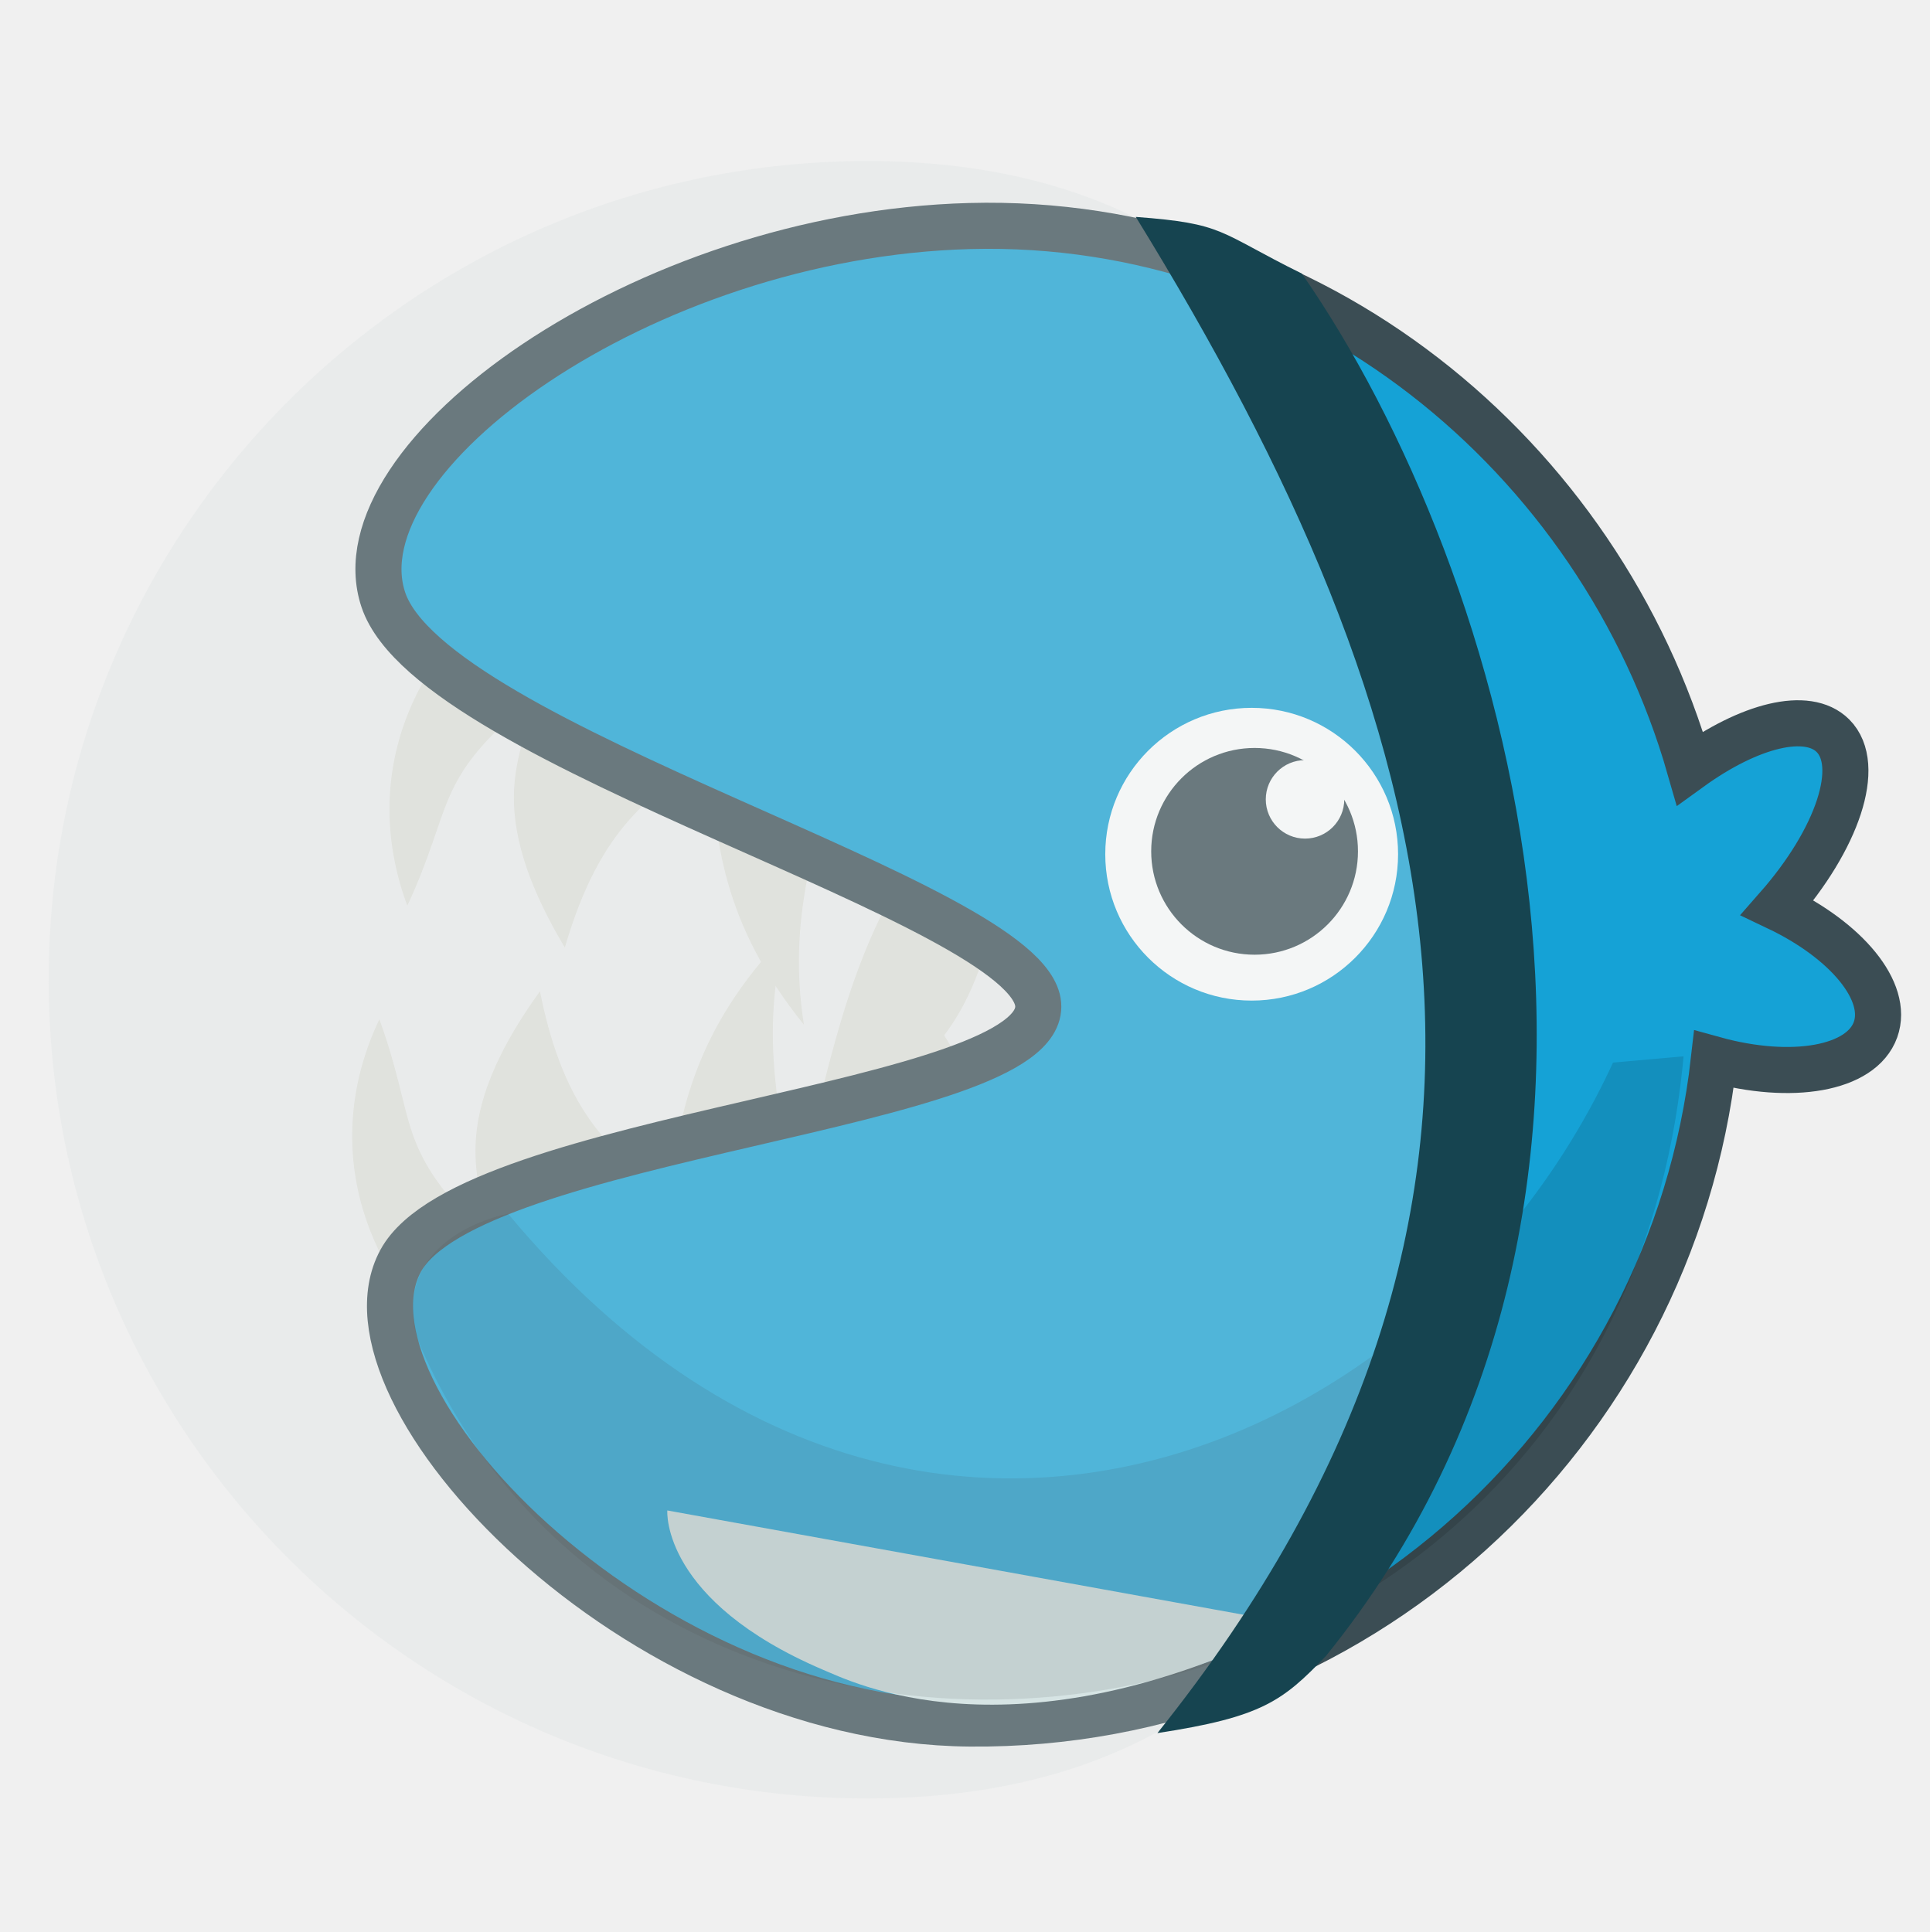
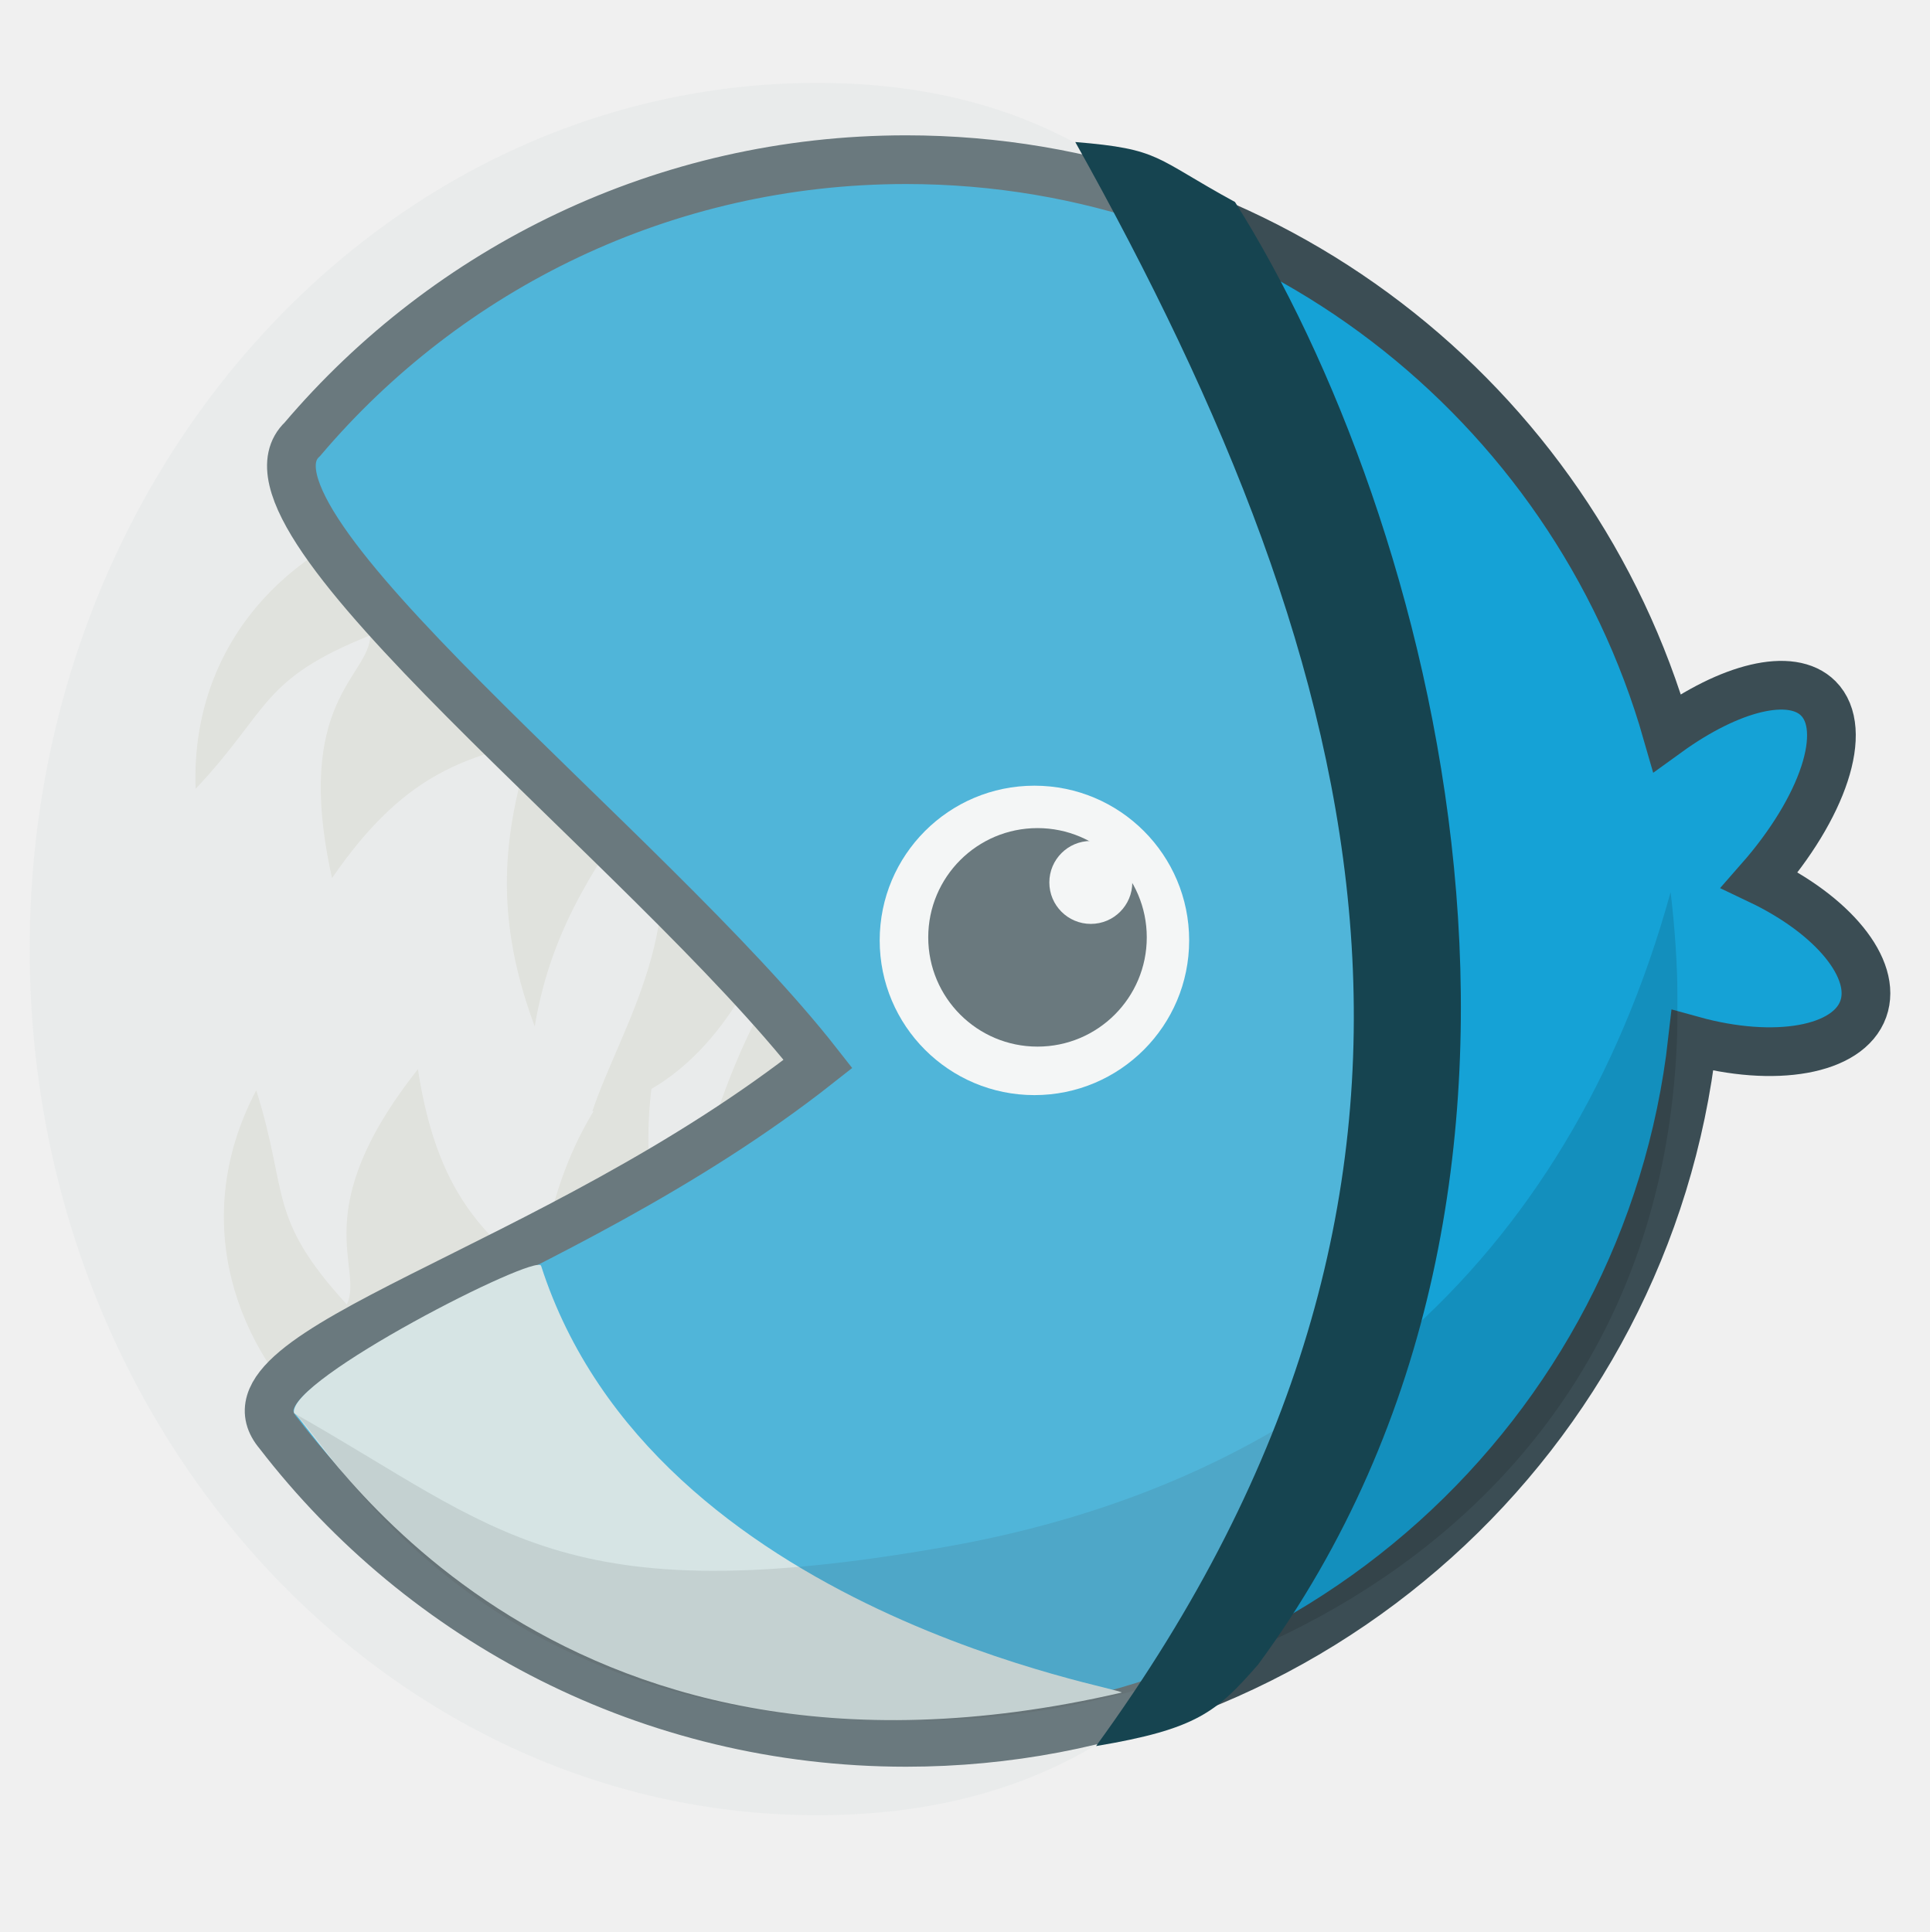
<svg xmlns="http://www.w3.org/2000/svg" xmlns:xlink="http://www.w3.org/1999/xlink" id="svg2" version="1.1" xml:space="preserve" width="744.1" height="745" viewBox="0 0 744.1 745">
  <defs id="defs6">
-     <linearGradient id="linearGradient4209">
-       <stop style="stop-color:#164450;stop-opacity:1;" offset="0" id="stop4211" />
-       <stop style="stop-color:#164450;stop-opacity:1" offset="1" id="stop4213" />
-     </linearGradient>
    <clipPath clipPathUnits="userSpaceOnUse" id="clipPath16">
      <path d="m 0,596 595.28,0 0,-596 L 0,0 0,596 Z" id="path18" />
    </clipPath>
    <clipPath clipPathUnits="userSpaceOnUse" id="clipPath24">
      <path d="m 124.39,410.215 346.5,0 0,-239.25 -346.5,0 0,239.25 z" id="path26" />
    </clipPath>
    <clipPath clipPathUnits="userSpaceOnUse" id="clipPath42">
      <path d="m 0,596 595.28,0 0,-596 L 0,0 0,596 Z" id="path44" />
    </clipPath>
    <clipPath clipPathUnits="userSpaceOnUse" id="clipPath58">
      <path d="m 0,596 595.28,0 0,-596 L 0,0 0,596 Z" id="path60" />
    </clipPath>
    <clipPath clipPathUnits="userSpaceOnUse" id="clipPath66">
      <path d="m 82.39,485.625 490.5,0 0,-348.75 -490.5,0 0,348.75 z" id="path68" />
    </clipPath>
    <clipPath clipPathUnits="userSpaceOnUse" id="clipPath84">
      <path d="m 0,596 595.28,0 0,-596 L 0,0 0,596 Z" id="path86" />
    </clipPath>
    <clipPath clipPathUnits="userSpaceOnUse" id="clipPath96">
      <path d="m 0,596 595.28,0 0,-596 L 0,0 0,596 Z" id="path98" />
    </clipPath>
    <clipPath clipPathUnits="userSpaceOnUse" id="clipPath104">
      <path d="m 170.249,305.25 186.489,0 0,-102.031 -186.489,0 0,102.031 z" id="path106" />
    </clipPath>
    <clipPath clipPathUnits="userSpaceOnUse" id="clipPath120">
      <path d="m 0,596 595.28,0 0,-596 L 0,0 0,596 Z" id="path122" />
    </clipPath>
    <clipPath clipPathUnits="userSpaceOnUse" id="clipPath140">
      <path d="m 0,596 595.28,0 0,-596 L 0,0 0,596 Z" id="path142" />
    </clipPath>
-     <linearGradient xlink:href="#linearGradient4209" id="linearGradient4215" x1="546.884" y1="298.564" x2="560.277" y2="588.747" gradientUnits="userSpaceOnUse" />
+     <linearGradient gradientTransform="matrix(0.9618083,0,0,1.057946,-6.607504,-33.72487)" xlink:href="#linearGradient4209" id="linearGradient4215" x1="546.884" y1="298.564" x2="560.277" y2="588.747" gradientUnits="userSpaceOnUse" />
+     <linearGradient id="linearGradient4209">
+       <stop style="stop-color:#164450;stop-opacity:1;" offset="0" id="stop4211" />
+       <stop style="stop-color:#164450;stop-opacity:1" offset="1" id="stop4213" />
+     </linearGradient>
  </defs>
-   <g id="layer4" style="display:inline" />
  <g id="layer3" style="display:inline">
-     <path style="color:#000000;clip-rule:nonzero;display:inline;overflow:visible;visibility:visible;opacity:1;isolation:auto;mix-blend-mode:normal;color-interpolation:sRGB;color-interpolation-filters:linearRGB;solid-color:#000000;solid-opacity:1;fill:#e3e2db;fill-opacity:1;fill-rule:nonzero;stroke:#000000;stroke-width:5.694;stroke-miterlimit:4;stroke-dasharray:none;stroke-opacity:0;color-rendering:auto;image-rendering:auto;shape-rendering:auto;text-rendering:auto;enable-background:accumulate" d="m 146.265,393.025 c 14.357,39.581 6.052,48.543 38.43,81.051 6.04,-14.843 -17.565,-35.042 23.488,-91.825 9.499,47.909 28.162,61.928 49.594,79.038 4.078,-32.039 9.984,-64.331 44.825,-100.647 -9.958,40.248 -1.521,70.033 3.556,101.729 11.906,-41.207 17.454,-82.943 40.894,-123.19 1.614,54.022 32.148,82.004 52.7,101.796 L 344.233,555.258 C 204.221,586.674 101.875,486.562 146.265,393.025 Z" id="rect5163" />
-     <path style="color:#000000;clip-rule:nonzero;display:inline;overflow:visible;visibility:visible;opacity:1;isolation:auto;mix-blend-mode:normal;color-interpolation:sRGB;color-interpolation-filters:linearRGB;solid-color:#000000;solid-opacity:1;fill:#e3e2db;fill-opacity:1;fill-rule:nonzero;stroke:#000000;stroke-width:5.694;stroke-miterlimit:4;stroke-dasharray:none;stroke-opacity:0;color-rendering:auto;image-rendering:auto;shape-rendering:auto;text-rendering:auto;enable-background:accumulate" d="m 157.038,349.25 c 17.76,-38.175 10.27,-47.829 45.365,-77.383 4.72,15.314 -20.559,33.373 15.375,93.526 13.648,-46.896 33.465,-59.231 56.31,-74.403 1.263,32.272 4.325,64.958 35.86,104.179 -6.404,-40.965 4.603,-69.898 12.43,-101.029 33.536,44.055 19.051,90.157 18.931,125.138 C 398.948,386.494 393.2,289.149 368.423,204.934 231.691,161.405 120.99,252.191 157.038,349.25 Z" id="rect5163-9" />
+     <path style="color:#000000;clip-rule:nonzero;display:inline;overflow:visible;visibility:visible;opacity:1;isolation:auto;mix-blend-mode:normal;color-interpolation:sRGB;color-interpolation-filters:linearRGB;solid-color:#000000;solid-opacity:1;fill:#e3e2db;fill-opacity:1;fill-rule:nonzero;stroke:#000000;stroke-width:5.694;stroke-miterlimit:4;stroke-dasharray:none;stroke-opacity:0;color-rendering:auto;image-rendering:auto;shape-rendering:auto;text-rendering:auto;enable-background:accumulate" d="m 98.801,420.417 c 12.653,40.158 3.973,48.757 34.933,82.618 6.669,-14.571 -16.052,-35.76 27.389,-90.738 7.444,48.271 25.491,63.075 46.173,81.084 5.443,-31.835 12.723,-63.846 49.083,-98.641 -11.668,39.786 -4.512,69.904 -0.793,101.788 13.656,-40.661 20.981,-82.122 46.119,-121.331 -0.695,54.042 28.615,83.302 48.304,103.954 L 289.658,590.958 C 148.432,616.365 50.456,511.973 98.801,420.417 Z" id="rect5163" />
+     <path style="color:#000000;clip-rule:nonzero;display:inline;overflow:visible;visibility:visible;opacity:1;isolation:auto;mix-blend-mode:normal;color-interpolation:sRGB;color-interpolation-filters:linearRGB;solid-color:#000000;solid-opacity:1;fill:#e3e2db;fill-opacity:1;fill-rule:nonzero;stroke:#000000;stroke-width:5.694;stroke-miterlimit:4;stroke-dasharray:none;stroke-opacity:0;color-rendering:auto;image-rendering:auto;shape-rendering:auto;text-rendering:auto;enable-background:accumulate" d="m 75.414,304.202 c 28.851,-30.666 24.771,-42.184 67.372,-59.221 -0.328,16.021 -30,25.228 -14.774,93.623 27.686,-40.237 50.373,-45.725 76.828,-52.954 -8.936,31.036 -16.294,63.029 1.329,110.17 6.785,-40.903 26.322,-64.916 43.529,-92.014 18.004,52.358 -10.227,91.579 -21.326,124.752 65.017,-13.023 90.132,-107.249 93.056,-194.985 C 205.284,149.305 71.672,200.733 75.414,304.202 Z" id="rect5163-9" />
  </g>
-   <g id="g10" transform="matrix(1.25,0,0,-1.25,0,745)" style="display:inline">
-     <g id="g12">
+   <g id="g10" transform="matrix(1.25,0,0,-1.25,0,745)">
+     <g id="g12" transform="matrix(0.9546252,0,0,0.9546252,17.38798,7.494615)">
      <g id="g14" clip-path="url(#clipPath16)">
        <g id="g20">
          <g id="g22" />
          <g id="g28">
            <g clip-path="url(#clipPath24)" id="g30" style="opacity:0.39">
              <g id="g32">
                <g transform="matrix(346.5,0,0,239.25,124.39,170.9648)" id="g34" />
              </g>
            </g>
          </g>
        </g>
      </g>
    </g>
-     <g id="g38" transform="matrix(2.369223,0,0,2.369223,-320.8886,-410.7369)">
+     <g id="g38" transform="matrix(2.504002,0,0,2.504002,-375.8307,-443.574)">
      <g id="g40" clip-path="url(#clipPath42)">
        <g id="g46" transform="translate(366.8394,306.7531)">
-           <path d="m 0,0 c 7.824,8.909 11.075,18.519 7.223,22.372 -3.316,3.315 -10.899,1.364 -18.627,-4.228 -11.676,40.762 -49.286,68.159 -93.733,70.596 -24.324,1.334 -83.936,-30.266 -77.337,-45.859 8.164,-19.289 85.975,-43.77 86.714,-57.411 0.477,-8.816 -74.162,-15.678 -83.353,-31.748 -9.923,-17.35 40.747,-58.837 73.976,-59.968 50.088,-1.704 91.394,37.818 96.869,86.472 10.109,-2.797 19.195,-1.261 21.036,3.882 C 14.543,-10.933 8.994,-4.283 0,0" style="fill:#15a2d6;fill-opacity:1;fill-rule:nonzero;stroke:none" id="path48" />
+           <path d="m 0,0 c 7.824,8.909 11.075,18.519 7.223,22.372 -3.316,3.315 -10.899,1.364 -18.627,-4.228 -11.676,40.762 -49.219,70.596 -93.733,70.596 -31.398,0 -61.662,-13.213 -77.16,-37.893 -3.483,-5.546 6.379,7.236 2.897,-4.032 -2.816,-9.11 61.556,-59.002 61.556,-69.036 0,-9.581 -72.265,-37.249 -65.495,-43.358 29.371,-26.503 33.94,-40.668 78.203,-40.668 50.117,0 91.394,37.818 96.869,86.472 10.109,-2.797 19.195,-1.261 21.036,3.882 C 14.543,-10.933 8.994,-4.283 0,0" style="fill:#15a2d6;fill-opacity:1;fill-rule:nonzero;stroke:none" id="path48" />
        </g>
        <g id="g50" transform="translate(366.8394,306.7531)">
-           <path d="m 0,0 c 7.824,8.909 11.075,18.519 7.223,22.372 -3.316,3.315 -10.899,1.364 -18.627,-4.228 -11.676,40.762 -49.234,71.766 -93.733,70.596 -42.685,-1.122 -82.538,-30.178 -76.356,-48.663 6.454,-19.301 84.185,-39.379 85.251,-52.681 1.086,-13.549 -73.966,-16.785 -82.996,-33.394 -9.399,-17.287 30.434,-59.871 74.1,-60.248 50.115,-0.433 91.394,37.818 96.869,86.472 10.109,-2.797 19.195,-1.261 21.036,3.882 C 14.543,-10.933 8.994,-4.283 0,0 Z" style="fill:none;stroke:#3b4d54;stroke-width:6;stroke-linecap:butt;stroke-linejoin:miter;stroke-miterlimit:10;stroke-dasharray:none;stroke-opacity:1" id="path52" />
+           <path d="m 0,0 c 7.824,8.909 11.075,18.519 7.223,22.372 -3.316,3.315 -10.899,1.364 -18.627,-4.228 -11.676,40.762 -49.219,70.596 -93.733,70.596 -29.8,0 -56.478,-13.37 -74.361,-34.439 -10.482,-9.828 42.617,-50.271 63.516,-76.96 -32.727,-25.795 -75.217,-35.238 -66.448,-45.521 17.825,-23.149 45.817,-38.065 77.293,-38.065 50.117,0 91.394,37.818 96.869,86.472 10.109,-2.797 19.195,-1.261 21.036,3.882 C 14.543,-10.933 8.994,-4.283 0,0 Z" style="fill:none;stroke:#3b4d54;stroke-width:6;stroke-linecap:butt;stroke-linejoin:miter;stroke-miterlimit:10;stroke-dasharray:none;stroke-opacity:1" id="path52" />
        </g>
      </g>
    </g>
-     <g id="g54">
+     <g id="g54" transform="matrix(0.9546252,0,0,0.9546252,17.38798,7.494615)">
      <g id="g56" clip-path="url(#clipPath58)">
        <g id="g62">
          <g id="g64" />
          <g id="g70">
            <g clip-path="url(#clipPath66)" id="g72" style="opacity:0.15">
              <g id="g74">
                <g transform="matrix(490.5,0,0,348.75,82.39,136.875)" id="g76" />
              </g>
            </g>
          </g>
        </g>
      </g>
    </g>
-     <g id="g80" transform="matrix(0.827409,0.6300383,-0.6300383,0.827409,270.8342,-261.5488)">
-       <g id="g82" clip-path="url(#clipPath84)" transform="translate(21.55708,10.38954)">
+     <g id="g80" transform="matrix(2.504002,0,0,2.504002,-375.8307,-443.574)">
+       <g id="g82" clip-path="url(#clipPath84)">
        <g id="g88" transform="translate(288.2175,206.6358)">
-           <path d="M -3.772,-19.097 C -96.211,-1.5 -119.13,47.895 -123.33,54.931 c -25.53,45.056 -8.394,65.131 -8.063,65.486" style="fill:#d4e6e6;fill-opacity:1;fill-rule:nonzero;stroke:none" id="path90" />
+           <path d="m 0,0 c -71.436,-16.53 -99.321,32.679 -101.911,34.448 -0.843,4.121 29.898,19.739 30.436,18.138 C -57.618,9.498 1.671,0.356 0,0" style="fill:#d4e6e6;fill-opacity:1;fill-rule:nonzero;stroke:none" id="path90" />
        </g>
      </g>
    </g>
-     <g id="g92" transform="matrix(2.359954,0.2093642,-0.2093642,2.359954,-231.9574,-522.5547)">
+     <g id="g92" transform="matrix(2.504002,0,0,2.504002,-375.8307,-443.574)">
      <g id="g94" clip-path="url(#clipPath96)">
        <g id="g100">
          <g id="g102" />
          <g id="g108">
            <g clip-path="url(#clipPath104)" id="g110" style="opacity:0.12">
              <g transform="translate(266.6658,224.613)" id="g112">
-                 <path d="m -75.56,73.749 c 0,0 -15.593,-1.473 -13.179,-15.103 C -61.965,-25.881 87.319,-12.643 80.494,111.473 69.777,43.715 -21.272,-4.634 -75.494,73.732" style="fill:#000000;fill-opacity:1;fill-rule:nonzero;stroke:none" id="path114" />
+                 <path d="M 0,0 C -47.471,-8.369 -55.103,2.183 -80.322,16.432 -76.133,13.379 -58.055,-23.928 0.168,-21.31 39.736,-19.877 97.847,8.369 89.209,80.637 76.394,34.276 44.156,7.784 0,0" style="fill:#000000;fill-opacity:1;fill-rule:nonzero;stroke:none" id="path114" />
              </g>
            </g>
          </g>
        </g>
      </g>
    </g>
-     <g id="g116" transform="matrix(2.369223,0,0,2.369223,-320.8886,-410.7369)">
+     <g id="g116" transform="matrix(2.504002,0,0,2.504002,-375.8307,-443.574)">
      <g id="g118" clip-path="url(#clipPath120)">
        <g id="g124" transform="translate(272.6795,284.3333)">
-           <path d="m 44.77,29.365 c 0,-10.527 -8.533,-19.06 -19.06,-19.06 -10.526,0 -19.06,8.533 -19.06,19.06 0,10.526 8.534,19.06 19.06,19.06 10.527,0 19.06,-8.534 19.06,-19.06" style="fill:#ffffff;fill-opacity:1;fill-rule:nonzero;stroke:none" id="path126" />
+           <path d="m 23.891,14.976 c 0,-10.527 -8.533,-19.06 -19.06,-19.06 -10.526,0 -19.06,8.533 -19.06,19.06 0,10.526 8.534,19.06 19.06,19.06 10.527,0 19.06,-8.534 19.06,-19.06" style="fill:#ffffff;fill-opacity:1;fill-rule:nonzero;stroke:none" id="path126" />
        </g>
        <g id="g128" transform="translate(267.4583,284.7083)">
-           <path d="m 44.77,29.365 c 0,-7.434 -6.026,-13.46 -13.46,-13.46 -7.433,0 -13.459,6.026 -13.459,13.46 0,7.434 6.026,13.46 13.459,13.46 7.434,0 13.46,-6.026 13.46,-13.46" style="fill:#3b4d54;fill-opacity:1;fill-rule:nonzero;stroke:none" id="path130" />
+           <path d="m 23.891,14.976 c 0,-7.434 -6.026,-13.46 -13.46,-13.46 -7.433,0 -13.459,6.026 -13.459,13.46 0,7.434 6.026,13.46 13.459,13.46 7.434,0 13.46,-6.026 13.46,-13.46" style="fill:#3b4d54;fill-opacity:1;fill-rule:nonzero;stroke:none" id="path130" />
        </g>
        <g id="g132" transform="translate(265.6755,291.4748)">
-           <path d="m 44.77,29.365 c 0,-2.822 -2.288,-5.109 -5.109,-5.109 -2.822,0 -5.11,2.287 -5.11,5.109 0,2.822 2.288,5.109 5.11,5.109 2.821,0 5.109,-2.287 5.109,-5.109" style="fill:#ffffff;fill-opacity:1;fill-rule:nonzero;stroke:none" id="path134" />
+           <path d="m 23.891,14.976 c 0,-2.822 -2.288,-5.109 -5.109,-5.109 -2.822,0 -5.11,2.287 -5.11,5.109 0,2.822 2.288,5.109 5.11,5.109 2.821,0 5.109,-2.287 5.109,-5.109" style="fill:#ffffff;fill-opacity:1;fill-rule:nonzero;stroke:none" id="path134" />
        </g>
      </g>
    </g>
-     <g id="g136" transform="matrix(2.623022,0,0,2.623022,-411.909,-472.5086)">
+     <g id="g136" transform="matrix(2.504002,0,0,2.504002,-375.8307,-443.574)">
      <g id="g138" clip-path="url(#clipPath140)">
        <g id="g144" transform="translate(192.9201,258.5092)" />
      </g>
    </g>
  </g>
-   <g id="layer5" style="display:inline">
-     <path style="color:#000000;clip-rule:nonzero;display:inline;overflow:visible;visibility:visible;opacity:1;isolation:auto;mix-blend-mode:normal;color-interpolation:sRGB;color-interpolation-filters:linearRGB;solid-color:#000000;solid-opacity:1;fill:#dbe2e3;fill-opacity:0.297;fill-rule:nonzero;stroke:#000000;stroke-width:7.456;stroke-miterlimit:4;stroke-dasharray:none;stroke-opacity:0;color-rendering:auto;image-rendering:auto;shape-rendering:auto;text-rendering:auto;enable-background:accumulate" d="m 565.511,379.818 c 0,174.366 -56.672,313.702 -231.038,313.702 -174.366,0 -315.718,-141.352 -315.718,-315.718 -3e-6,-174.366 141.352,-315.718 315.718,-315.718 174.366,0 231.038,143.368 231.038,317.734 z" id="path5226" />
-     <path style="color:#000000;clip-rule:nonzero;display:inline;overflow:visible;visibility:visible;opacity:1;isolation:auto;mix-blend-mode:normal;color-interpolation:sRGB;color-interpolation-filters:linearRGB;solid-color:#000000;solid-opacity:1;fill:url(#linearGradient4215);fill-opacity:1;fill-rule:nonzero;stroke:#000000;stroke-width:7.19;stroke-miterlimit:4;stroke-dasharray:none;stroke-opacity:0;color-rendering:auto;image-rendering:auto;shape-rendering:auto;text-rendering:auto;enable-background:accumulate" d="m 437.899,83.643 c 34.511,2.577 31.45,5.725 64.024,21.859 78.591,113.067 152.407,356.068 9.288,533.071 -16.633,17.318 -24.561,23.558 -64.977,29.726 C 610.132,463.568 557.418,277.805 437.899,83.643 Z" id="rect5241" />
+   <g id="layer2" style="display:inline">
+     <path style="color:#000000;clip-rule:nonzero;display:inline;overflow:visible;visibility:visible;opacity:1;isolation:auto;mix-blend-mode:normal;color-interpolation:sRGB;color-interpolation-filters:linearRGB;solid-color:#000000;solid-opacity:1;fill:#dbe2e3;fill-opacity:0.297;fill-rule:nonzero;stroke:#000000;stroke-width:7.521;stroke-miterlimit:4;stroke-dasharray:none;stroke-opacity:0;color-rendering:auto;image-rendering:auto;shape-rendering:auto;text-rendering:auto;enable-background:accumulate" d="m 537.305,368.102 c 0,184.47 -54.507,331.88 -222.214,331.88 -167.707,0 -303.66,-149.543 -303.66,-334.013 -2e-5,-184.47 135.953,-334.013 303.66,-334.013 167.707,0 222.214,151.676 222.214,336.146 z" id="path5226" />
+     <path style="color:#000000;clip-rule:nonzero;display:inline;overflow:visible;visibility:visible;opacity:1;isolation:auto;mix-blend-mode:normal;color-interpolation:sRGB;color-interpolation-filters:linearRGB;solid-color:#000000;solid-opacity:1;fill:url(#linearGradient4215);fill-opacity:1;fill-rule:nonzero;stroke:#000000;stroke-width:7.253;stroke-miterlimit:4;stroke-dasharray:none;stroke-opacity:0;color-rendering:auto;image-rendering:auto;shape-rendering:auto;text-rendering:auto;enable-background:accumulate" d="m 414.567,54.765 c 33.193,2.727 30.249,6.056 61.579,23.126 75.589,119.618 146.587,376.701 8.933,563.961 -15.998,18.321 -23.623,24.923 -62.496,31.448 C 580.222,456.705 529.521,260.178 414.567,54.765 Z" id="rect5241" />
  </g>
</svg>
